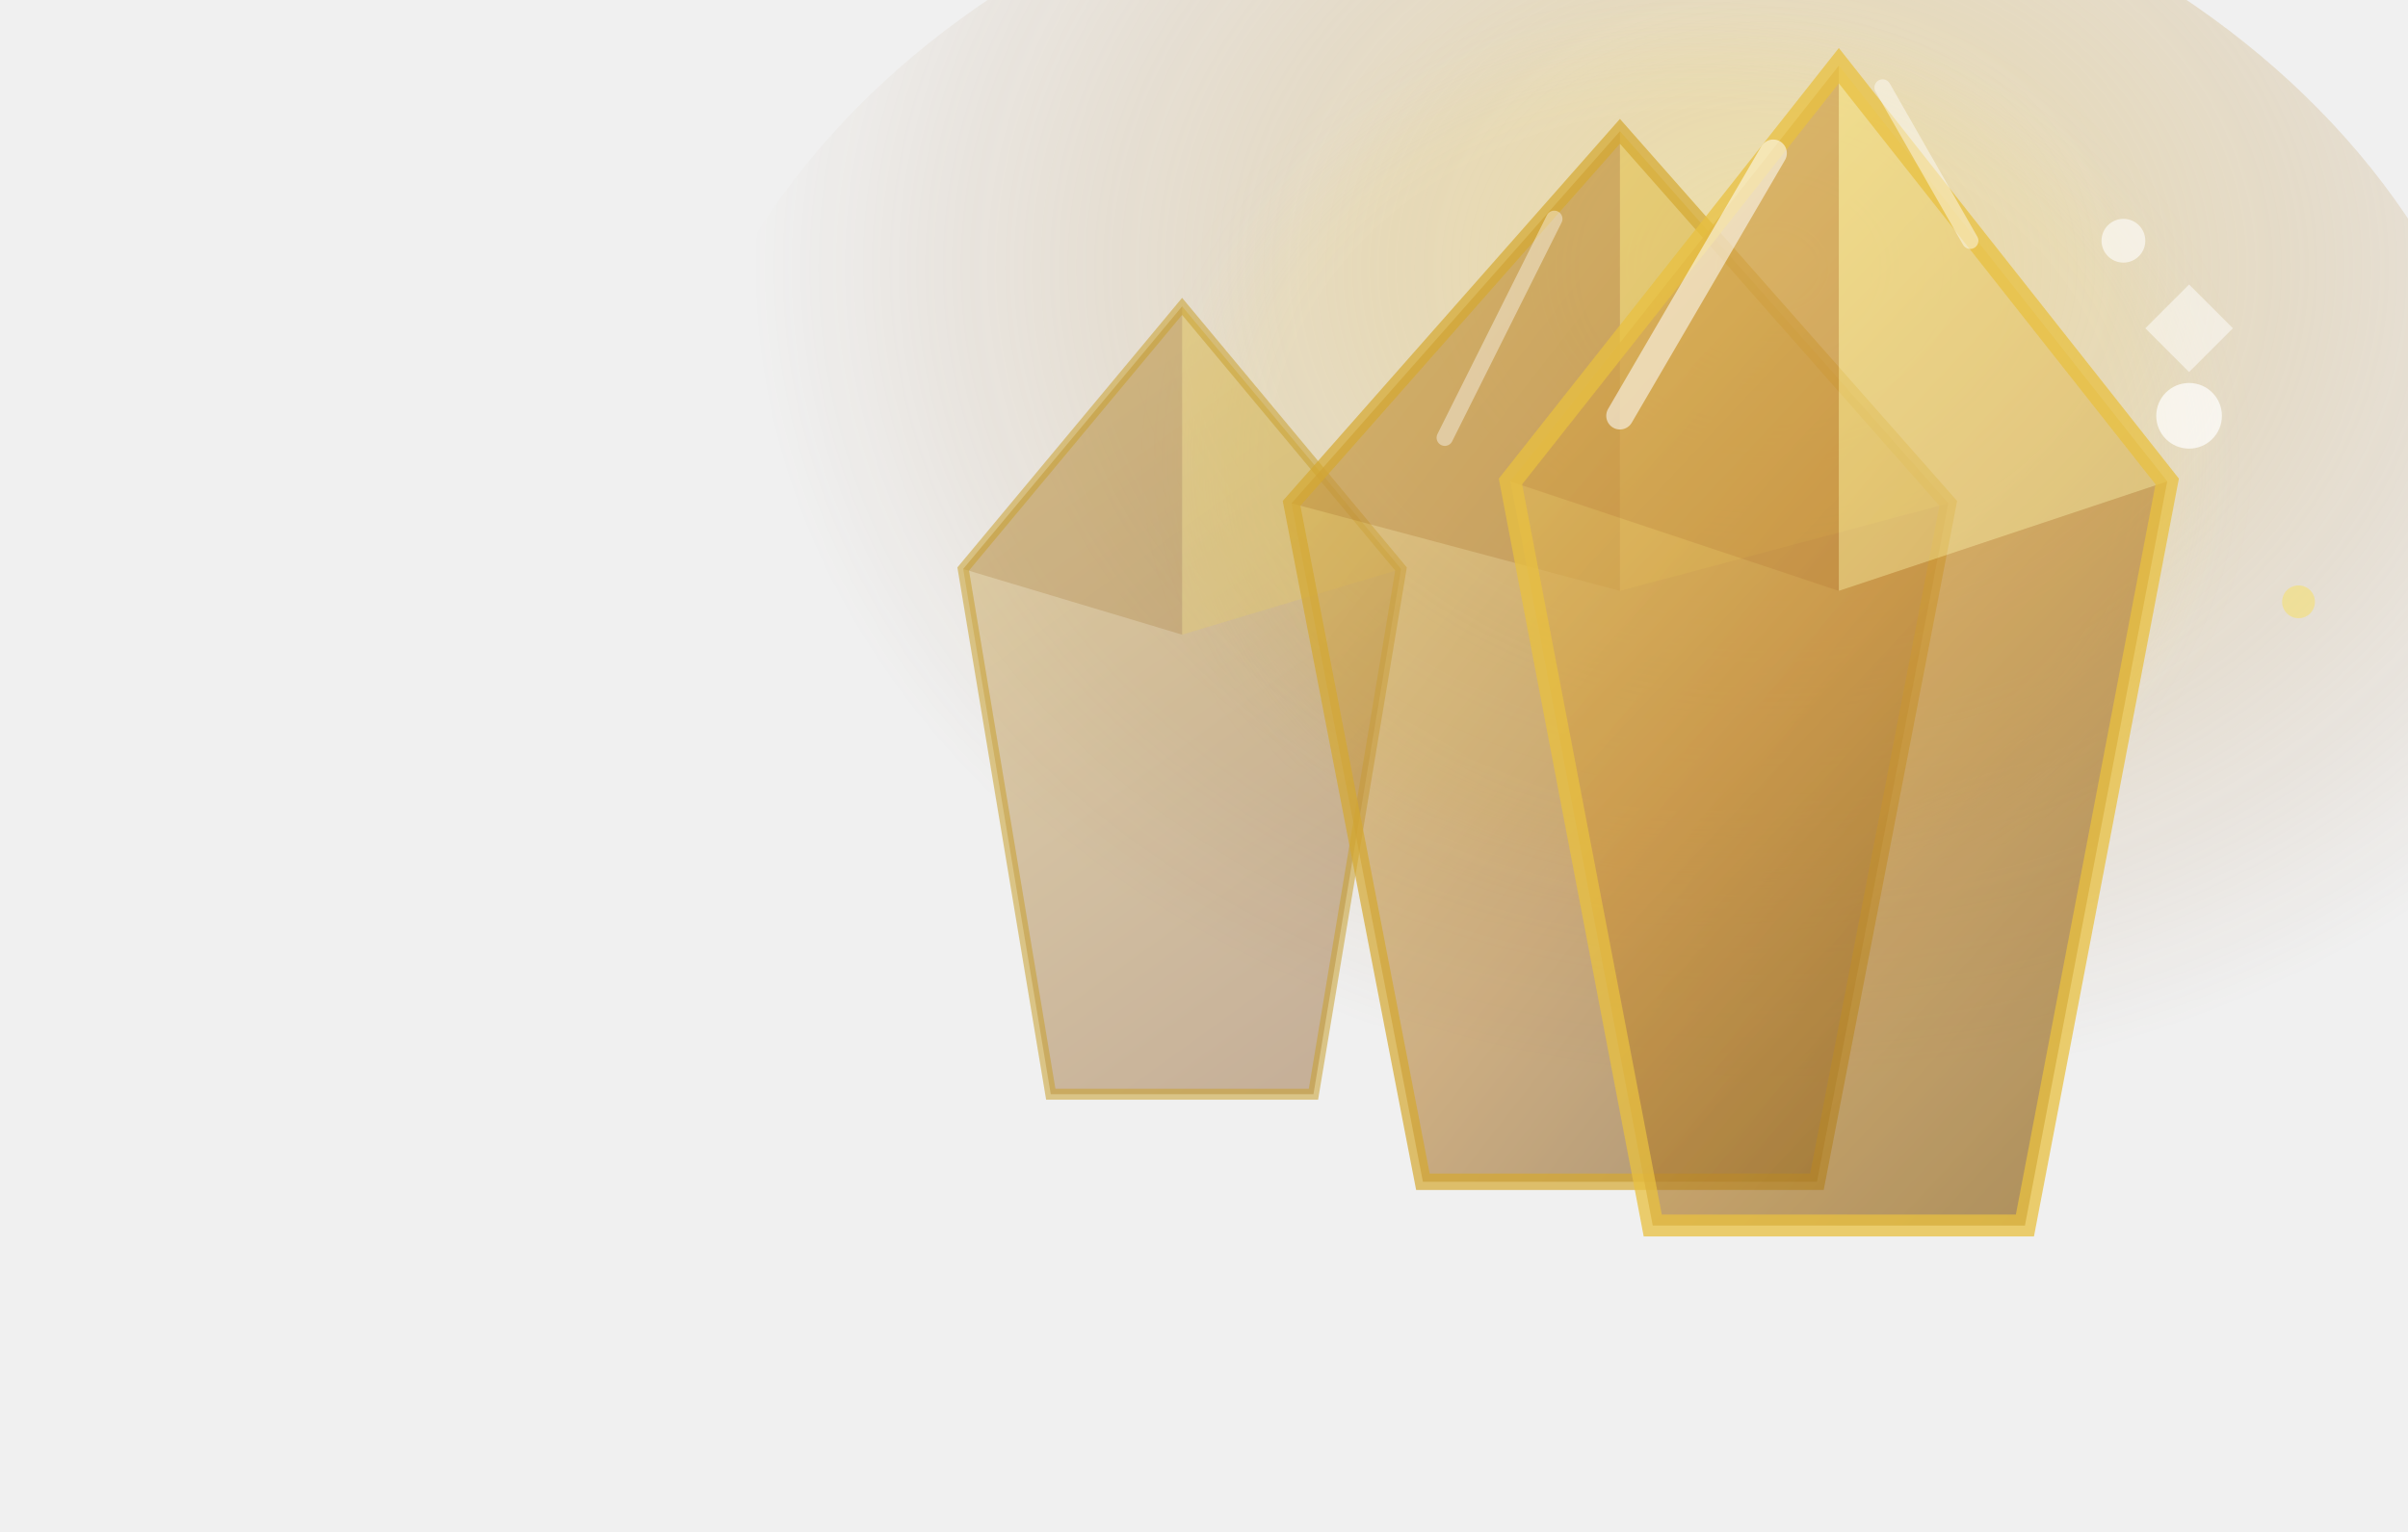
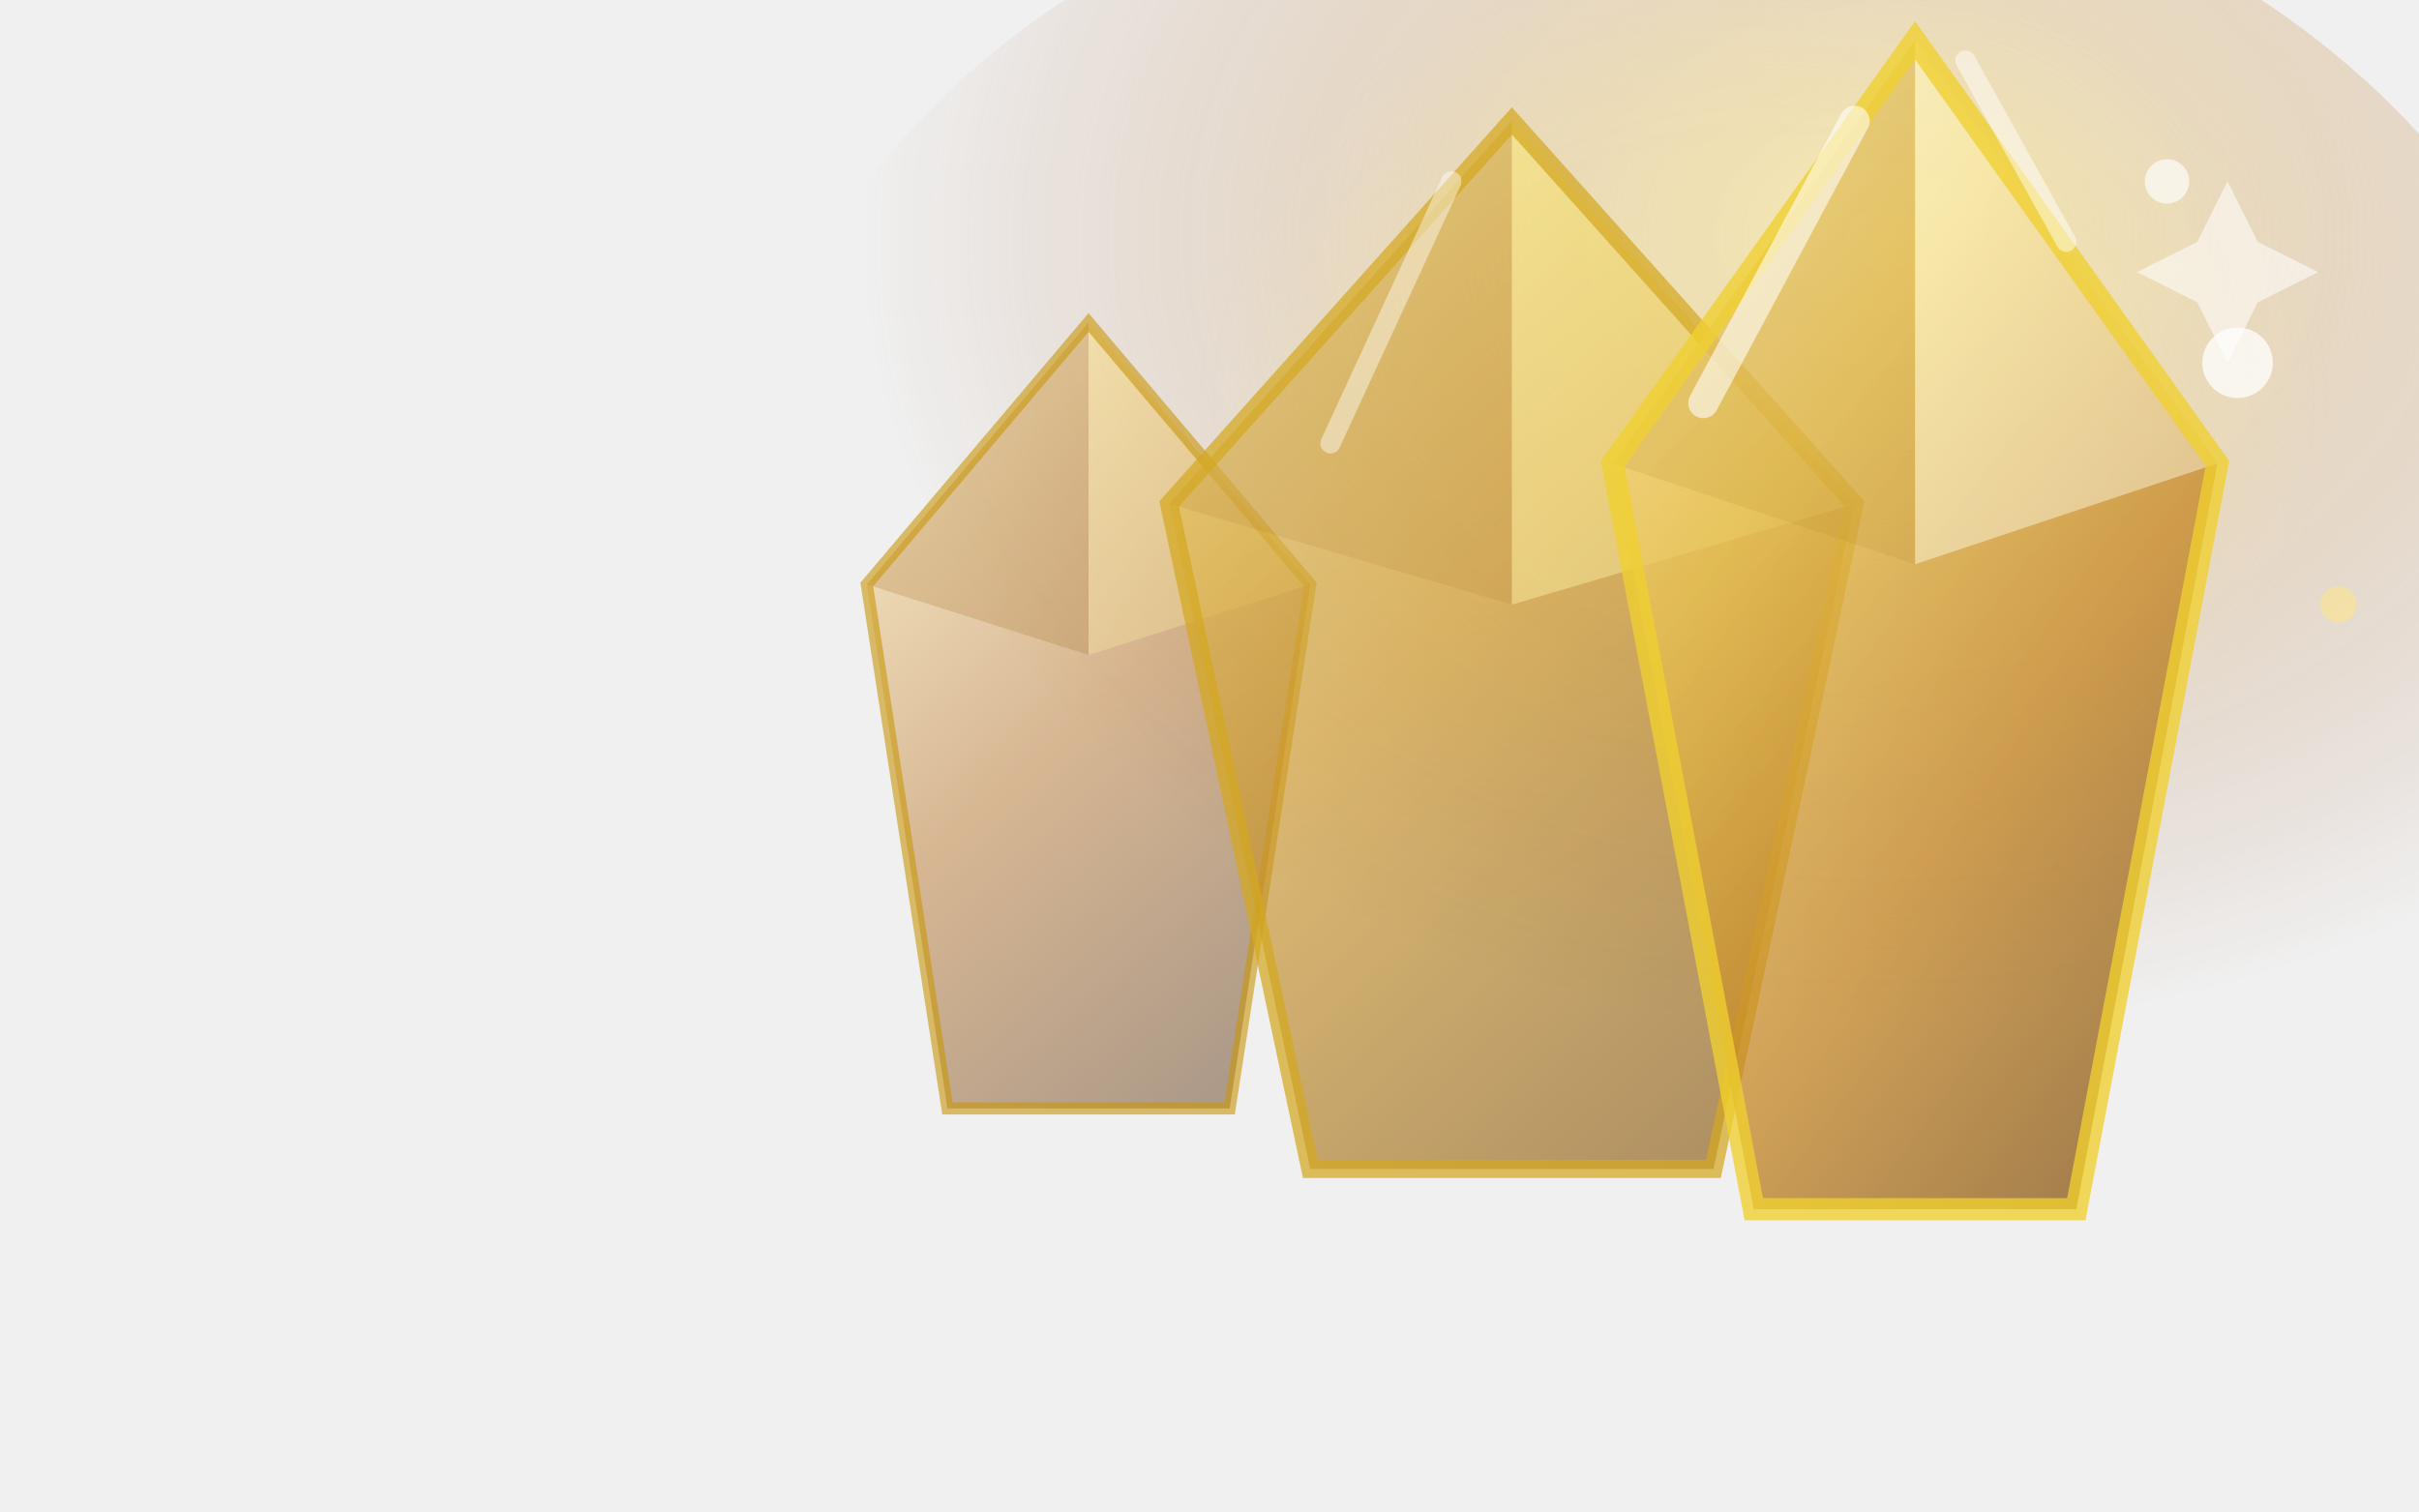
- <svg xmlns="http://www.w3.org/2000/svg" viewBox="0 0 220 140">
+ <svg xmlns="http://www.w3.org/2000/svg" viewBox="0 0 240 150">
  <defs>
-     <linearGradient id="wc1" x1="20%" y1="0%" x2="80%" y2="100%">
-       <stop offset="0%" stop-color="#f0d878" />
-       <stop offset="50%" stop-color="#c89040" />
-       <stop offset="100%" stop-color="#7a5010" />
+     <linearGradient id="c1" x1="15%" y1="0%" x2="85%" y2="100%">
+       <stop offset="0%" stop-color="#fff8c0" />
+       <stop offset="30%" stop-color="#f0d060" />
+       <stop offset="65%" stop-color="#c08020" />
+       <stop offset="100%" stop-color="#6a3c08" />
    </linearGradient>
-     <linearGradient id="wc2" x1="10%" y1="0%" x2="90%" y2="100%">
-       <stop offset="0%" stop-color="#e8c860" />
-       <stop offset="60%" stop-color="#b07828" />
-       <stop offset="100%" stop-color="#6a4008" />
+     <linearGradient id="c2" x1="20%" y1="0%" x2="80%" y2="100%">
+       <stop offset="0%" stop-color="#f8e880" />
+       <stop offset="45%" stop-color="#d4a030" />
+       <stop offset="100%" stop-color="#7a4c10" />
    </linearGradient>
-     <linearGradient id="wc3" x1="30%" y1="0%" x2="70%" y2="100%">
-       <stop offset="0%" stop-color="#d4b050" />
-       <stop offset="100%" stop-color="#8c5820" />
+     <linearGradient id="c3" x1="25%" y1="0%" x2="75%" y2="100%">
+       <stop offset="0%" stop-color="#ffe090" />
+       <stop offset="50%" stop-color="#b87020" />
+       <stop offset="100%" stop-color="#5a3008" />
    </linearGradient>
-     <radialGradient id="wglow" cx="60%" cy="30%" r="55%">
-       <stop offset="0%" stop-color="#f0d060" stop-opacity="0.45" />
-       <stop offset="100%" stop-color="#8c5820" stop-opacity="0" />
+     <radialGradient id="glow" cx="62%" cy="28%" r="55%">
+       <stop offset="0%" stop-color="#fde68a" stop-opacity="0.52" />
+       <stop offset="100%" stop-color="#92400e" stop-opacity="0" />
    </radialGradient>
-     <filter id="wf">
-       <feGaussianBlur stdDeviation="3" />
+     <filter id="gf">
+       <feGaussianBlur stdDeviation="5" />
+     </filter>
+     <filter id="gf2">
+       <feGaussianBlur stdDeviation="2.5" />
    </filter>
  </defs>
-   <ellipse cx="145" cy="52" rx="85" ry="68" fill="url(#wglow)" />
-   <ellipse cx="155" cy="42" rx="45" ry="38" fill="#f0d878" opacity="0.12" filter="url(#wf)" />
-   <polygon points="108,28 128,52 120,100 96,100 88,52" fill="url(#wc3)" opacity="0.42" />
-   <polygon points="108,28 128,52 108,58" fill="#e8d060" opacity="0.28" />
-   <polygon points="108,28 88,52 108,58" fill="#9a6820" opacity="0.22" />
-   <polygon points="108,28 128,52 120,100 96,100 88,52" fill="none" stroke="#c8a030" stroke-width="1" opacity="0.55" />
-   <polygon points="148,12 178,46 166,108 130,108 118,46" fill="url(#wc2)" opacity="0.55" />
-   <polygon points="148,12 178,46 148,54" fill="#f4e070" opacity="0.35" />
-   <polygon points="148,12 118,46 148,54" fill="#a87028" opacity="0.28" />
-   <polygon points="148,12 178,46 166,108 130,108 118,46" fill="none" stroke="#d4a830" stroke-width="1.5" opacity="0.7" />
-   <polygon points="168,6 198,44 185,112 151,112 138,44" fill="url(#wc1)" opacity="0.62" />
-   <polygon points="168,6 198,44 168,54" fill="#fff8a0" opacity="0.38" />
-   <polygon points="168,6 138,44 168,54" fill="#b87828" opacity="0.3" />
-   <polygon points="168,54 198,44 185,112 151,112 138,44" fill="#d4a030" opacity="0.15" />
-   <polygon points="168,6 198,44 185,112 151,112 138,44" fill="none" stroke="#e8c040" stroke-width="2" opacity="0.75" />
-   <path d="M162 14 L148 38" stroke="white" stroke-width="2.5" stroke-linecap="round" opacity="0.55" />
-   <path d="M142 20 L132 40" stroke="white" stroke-width="1.5" stroke-linecap="round" opacity="0.4" />
-   <path d="M172 8 L180 22" stroke="white" stroke-width="1.5" stroke-linecap="round" opacity="0.45" />
-   <circle cx="200" cy="38" r="3" fill="white" opacity="0.7" />
-   <circle cx="194" cy="22" r="2" fill="white" opacity="0.6" />
-   <circle cx="210" cy="55" r="1.5" fill="#f8e060" opacity="0.5" />
-   <path d="M196 30 L200 26 L204 30 L200 34Z" fill="white" opacity="0.5" />
+   <ellipse cx="165" cy="55" rx="92" ry="72" fill="url(#glow)" />
+   <ellipse cx="175" cy="40" rx="48" ry="38" fill="#fde68a" opacity="0.14" filter="url(#gf)" />
+   <polygon points="108,32 130,58 122,110 94,110 86,58" fill="url(#c3)" opacity="0.45" />
+   <polygon points="108,32 130,58 108,65" fill="#fff0a0" opacity="0.30" />
+   <polygon points="108,32 86,58 108,65" fill="#a06820" opacity="0.22" />
+   <polygon points="108,32 130,58 122,110 94,110 86,58" fill="none" stroke="#c8960a" stroke-width="1.2" opacity="0.6" />
+   <polygon points="150,12 184,50 170,116 130,116 116,50" fill="url(#c2)" opacity="0.58" />
+   <polygon points="150,12 184,50 150,60" fill="#fff8a0" opacity="0.36" />
+   <polygon points="150,12 116,50 150,60" fill="#b07820" opacity="0.26" />
+   <polygon points="150,60 184,50 170,116 130,116 116,50" fill="#c08018" opacity="0.14" />
+   <polygon points="150,12 184,50 170,116 130,116 116,50" fill="none" stroke="#d4a820" stroke-width="1.8" opacity="0.72" />
+   <polygon points="190,4 220,46 206,120 174,120 160,46" fill="url(#c1)" opacity="0.68" />
+   <polygon points="190,4 220,46 190,56" fill="#fffce8" opacity="0.42" />
+   <polygon points="190,4 160,46 190,56" fill="#c08820" opacity="0.28" />
+   <polygon points="190,56 220,46 206,120 174,120 160,46" fill="#d09020" opacity="0.16" />
+   <polygon points="190,4 220,46 206,120 174,120 160,46" fill="none" stroke="#f0d030" stroke-width="2.2" opacity="0.78" />
+   <path d="M184 12 L169 40" stroke="white" stroke-width="3" stroke-linecap="round" opacity="0.58" />
+   <path d="M144 18 L132 44" stroke="white" stroke-width="2" stroke-linecap="round" opacity="0.44" />
+   <path d="M195 6 L205 24" stroke="white" stroke-width="2" stroke-linecap="round" opacity="0.48" />
+   <circle cx="222" cy="36" r="3.5" fill="white" opacity="0.75" />
+   <circle cx="215" cy="18" r="2.2" fill="white" opacity="0.65" />
+   <circle cx="232" cy="60" r="1.8" fill="#fde68a" opacity="0.58" />
+   <path d="M218 24 L221 18 L224 24 L230 27 L224 30 L221 36 L218 30 L212 27Z" fill="white" opacity="0.55" />
</svg>
